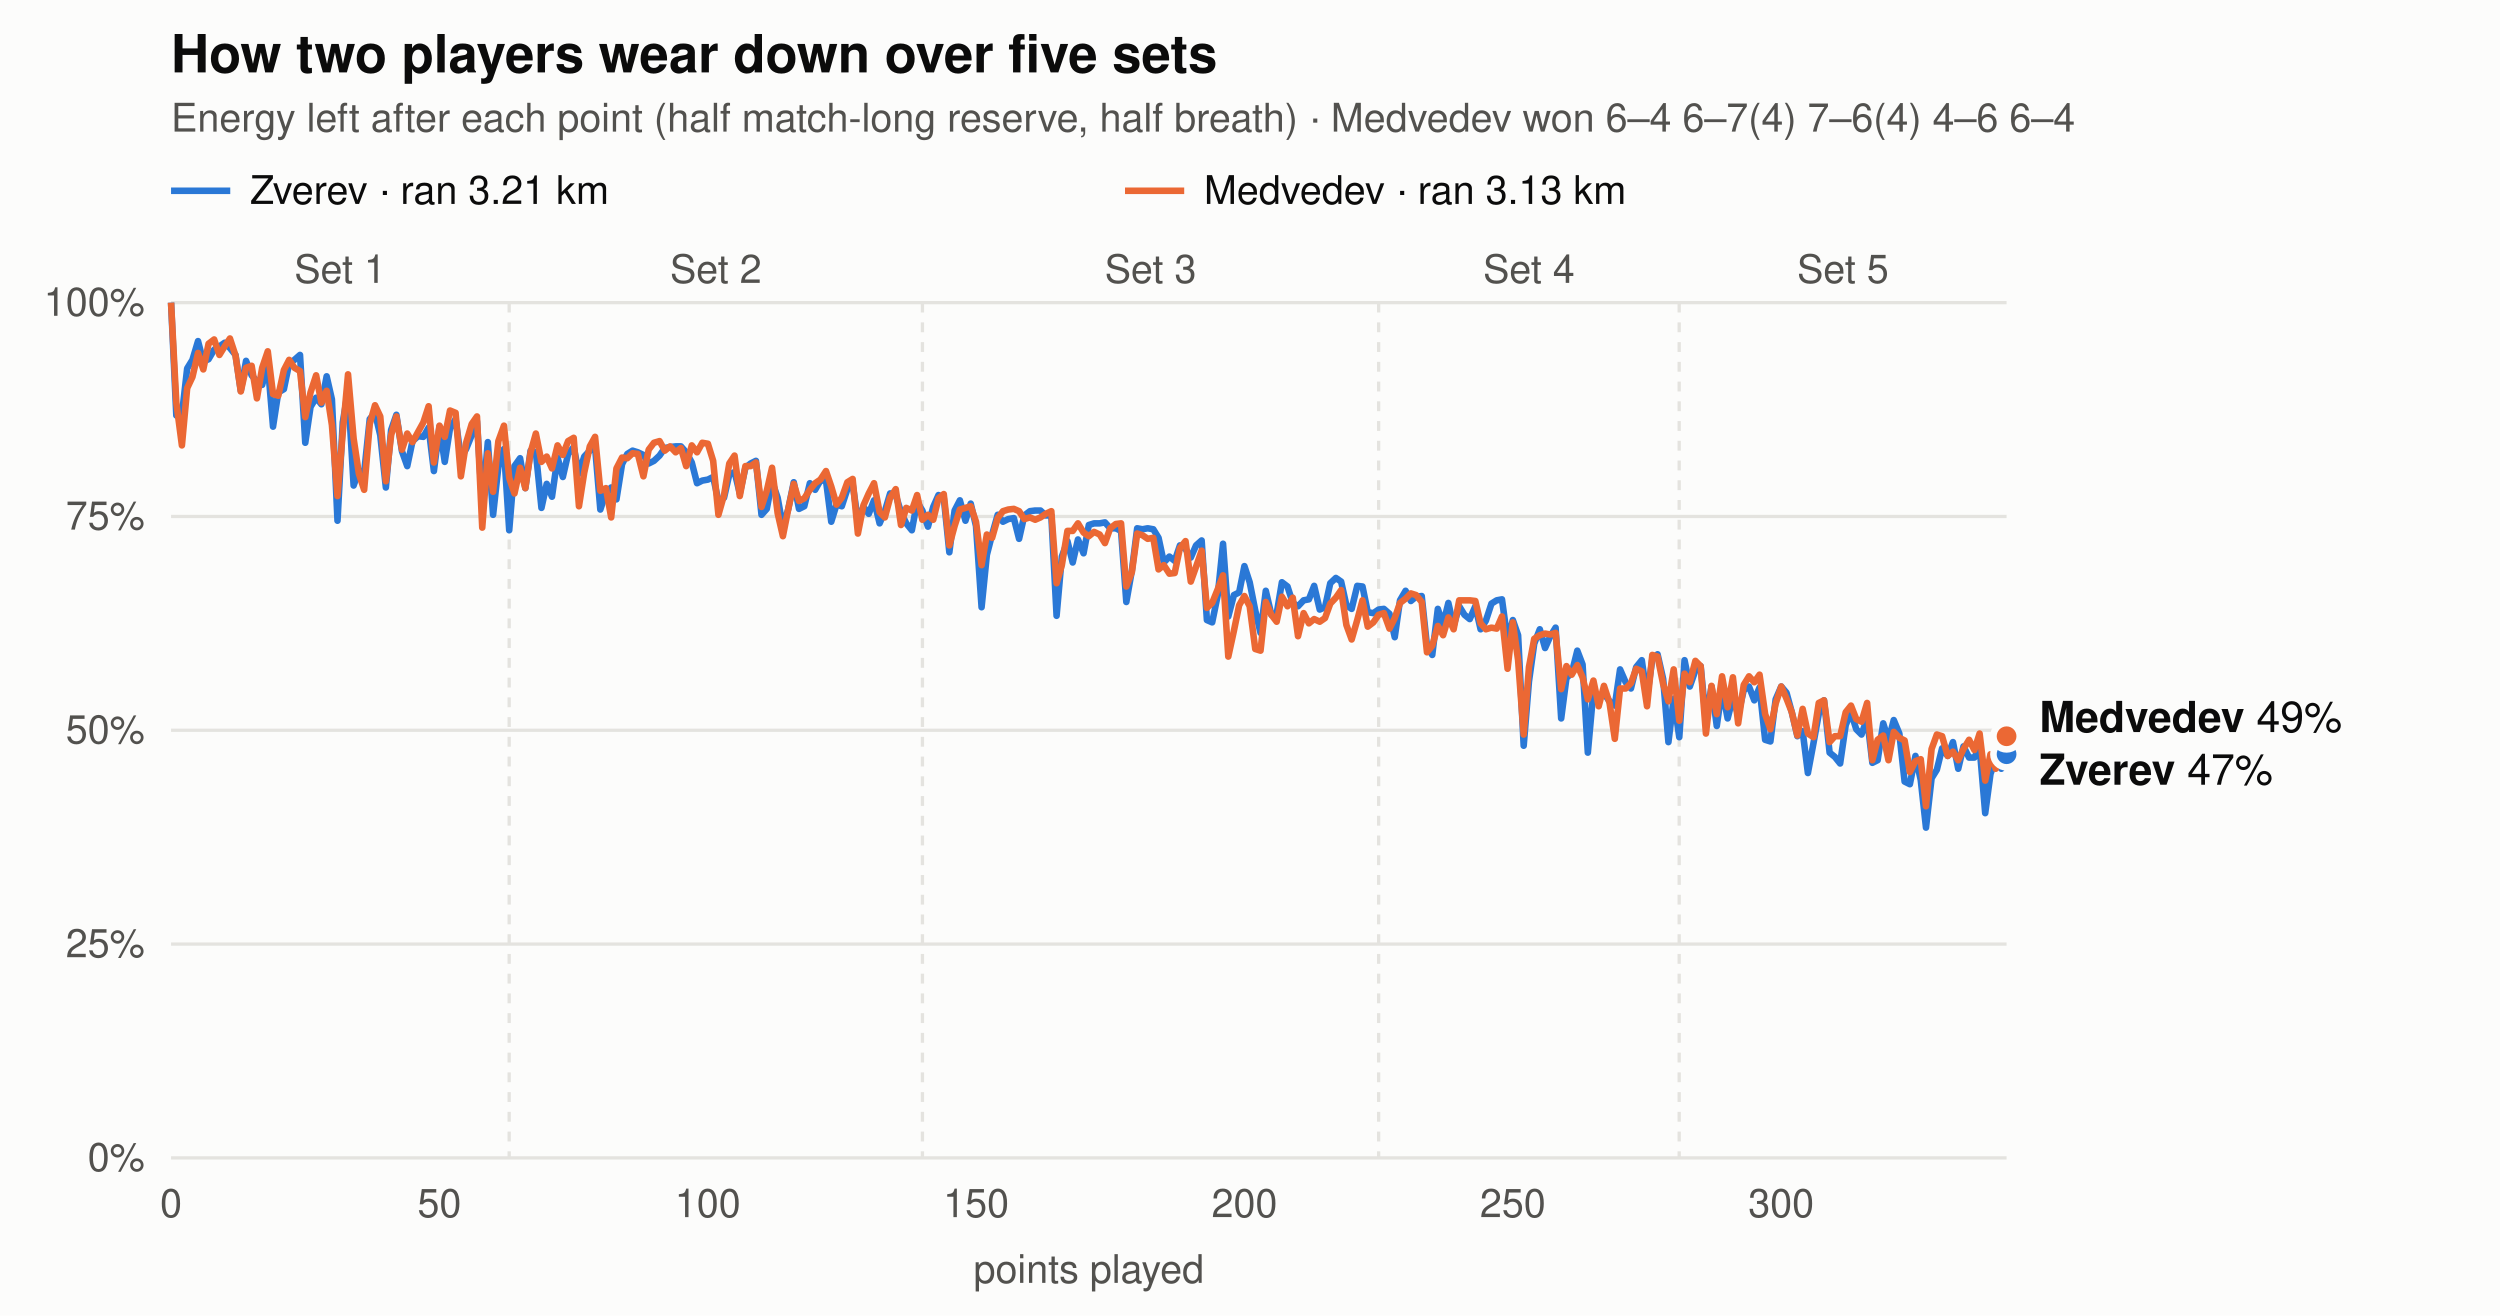
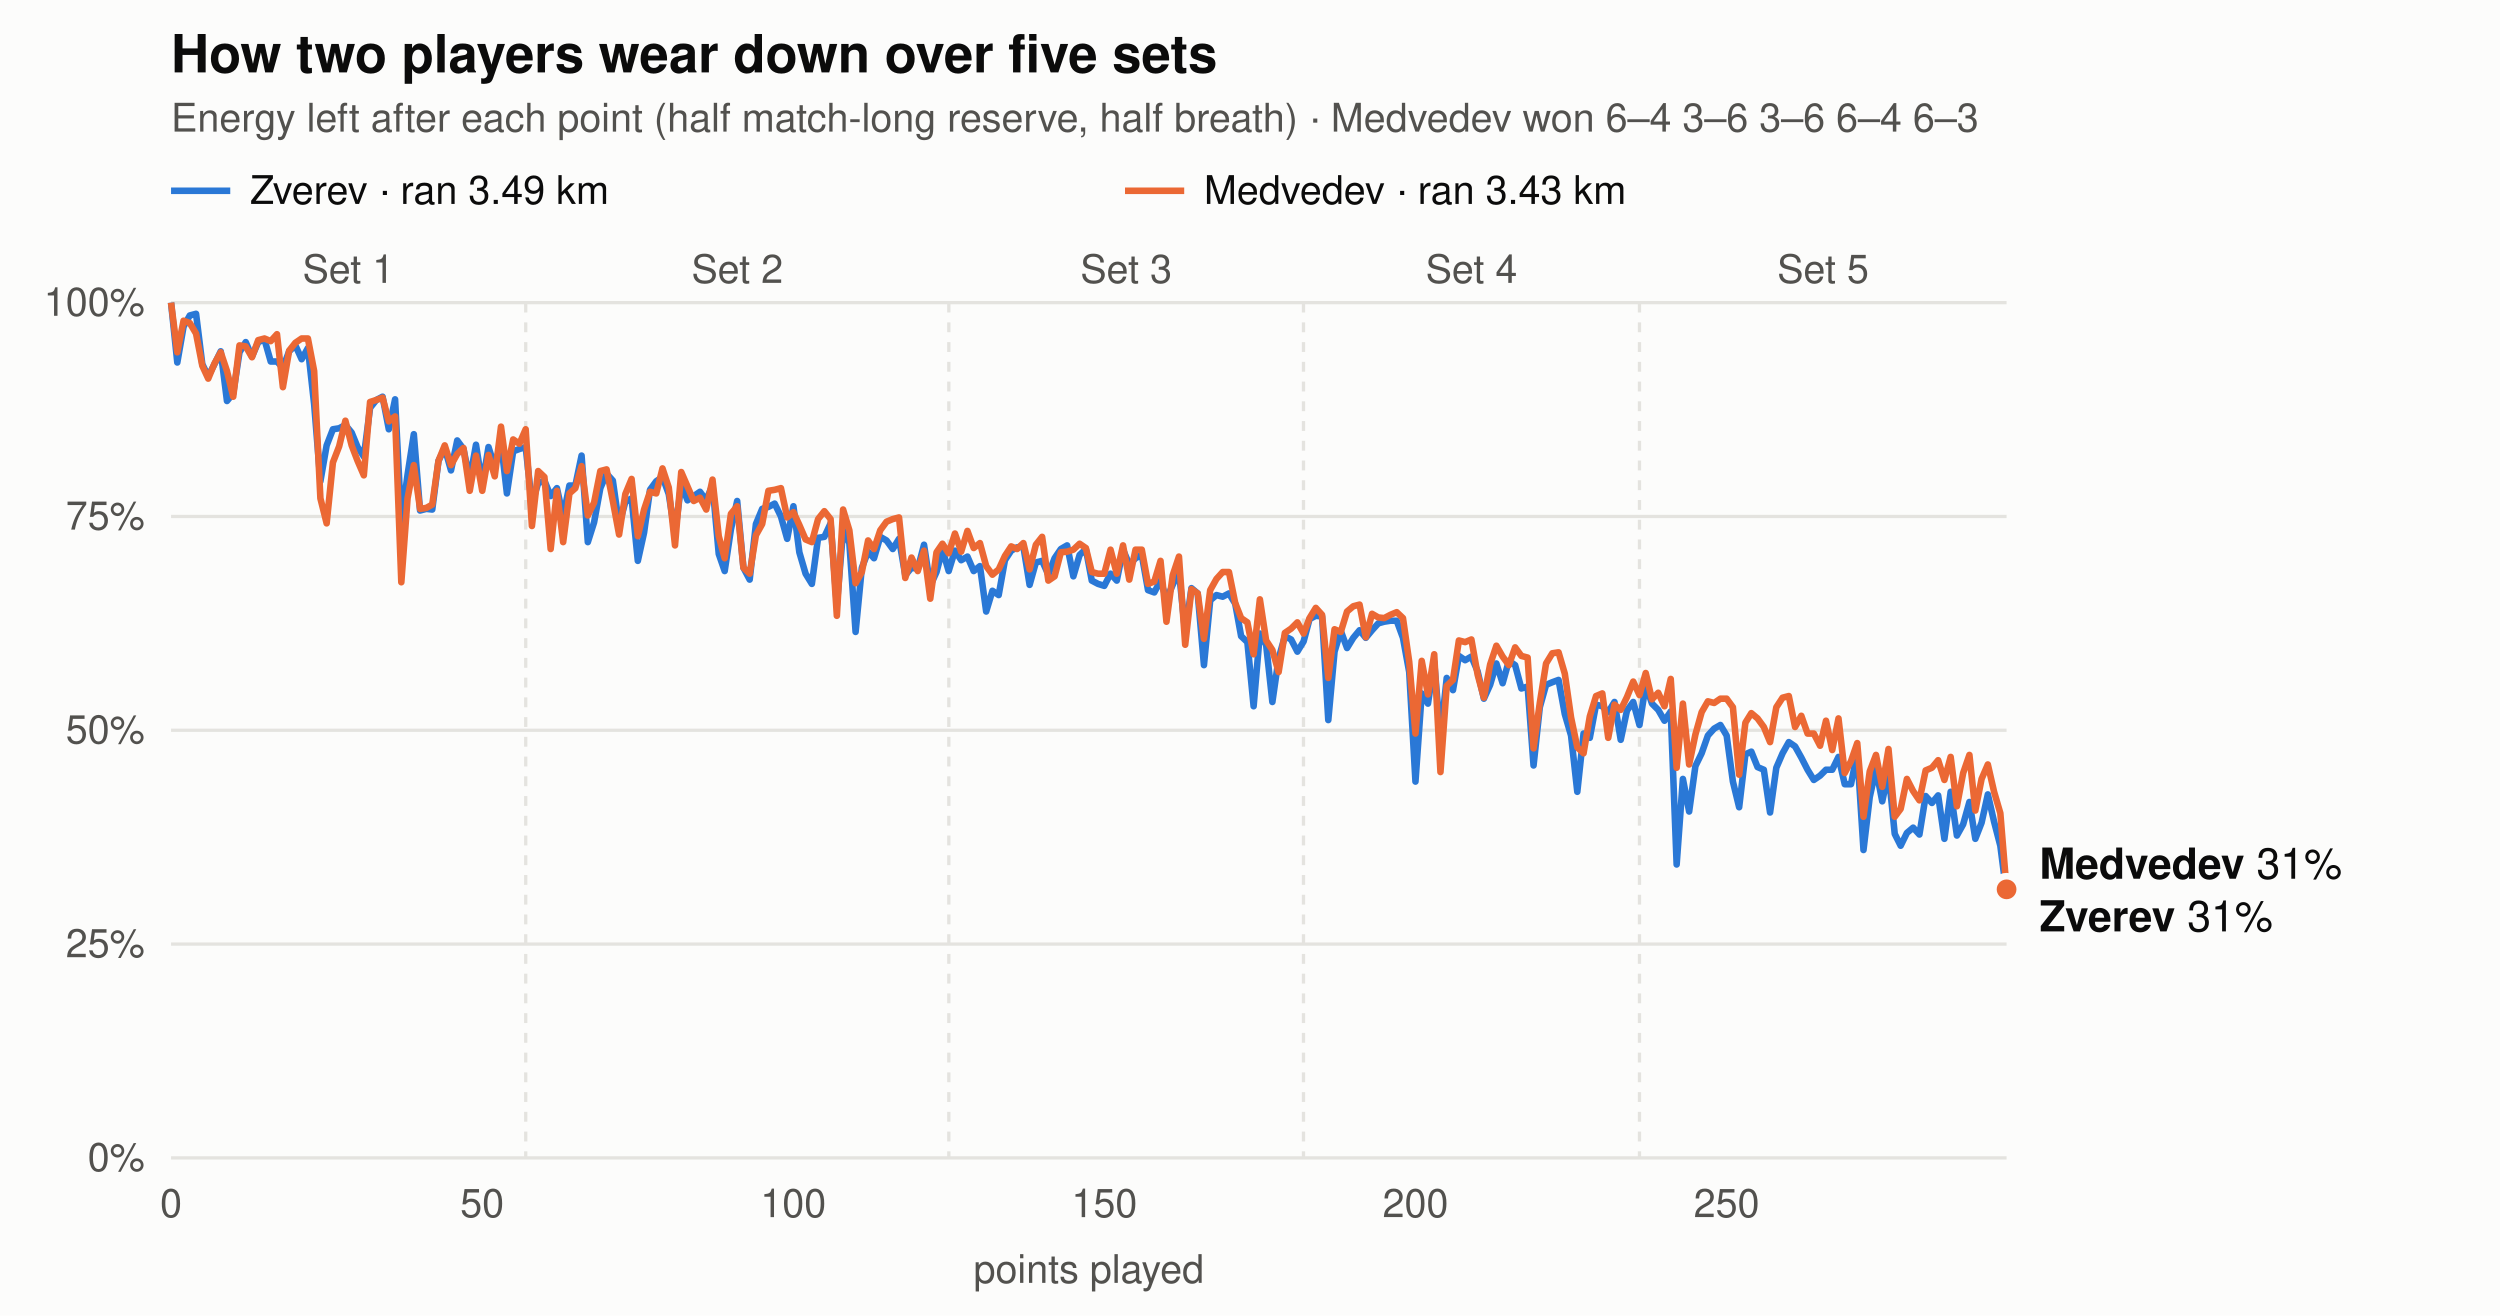
<svg xmlns="http://www.w3.org/2000/svg" viewBox="0 0 760 400" width="760" height="400" font-family="-apple-system,BlinkMacSystemFont,Segoe UI,Helvetica,Arial,sans-serif" role="img" aria-label="Energy left after each point of a five-set match">
  <rect width="760" height="400" fill="#fcfcfb" />
  <text x="52" y="22" font-size="16" font-weight="600" fill="#0b0b0b">How two players wear down over five sets</text>
-   <text x="52" y="40" font-size="12" fill="#52514e">Energy left after each point (half match-long reserve, half breath) · Medvedev won 6–4 6–7(4) 7–6(4) 4–6 6–4</text>
+   <text x="52" y="40" font-size="12" fill="#52514e">Energy left after each point (half match-long reserve, half breath) · Medvedev won 6–4 3–6 3–6 6–4 6–3</text>
  <line x1="52" x2="70" y1="58" y2="58" stroke="#2a78d6" stroke-width="2" />
-   <text x="76" y="62" font-size="12" fill="#0b0b0b">Zverev · ran 3.21 km</text>
+   <text x="76" y="62" font-size="12" fill="#0b0b0b">Zverev · ran 3.49 km</text>
  <line x1="342" x2="360" y1="58" y2="58" stroke="#eb6834" stroke-width="2" />
-   <text x="366" y="62" font-size="12" fill="#0b0b0b">Medvedev · ran 3.13 km</text>
+   <text x="366" y="62" font-size="12" fill="#0b0b0b">Medvedev · ran 3.43 km</text>
  <line x1="52" x2="610" y1="352" y2="352" stroke="#e4e3df" />
  <text x="44" y="356" text-anchor="end" font-size="12" fill="#52514e">0%</text>
  <line x1="52" x2="610" y1="287" y2="287" stroke="#e4e3df" />
  <text x="44" y="291" text-anchor="end" font-size="12" fill="#52514e">25%</text>
  <line x1="52" x2="610" y1="222" y2="222" stroke="#e4e3df" />
  <text x="44" y="226" text-anchor="end" font-size="12" fill="#52514e">50%</text>
  <line x1="52" x2="610" y1="157" y2="157" stroke="#e4e3df" />
  <text x="44" y="161" text-anchor="end" font-size="12" fill="#52514e">75%</text>
  <line x1="52" x2="610" y1="92" y2="92" stroke="#e4e3df" />
  <text x="44" y="96" text-anchor="end" font-size="12" fill="#52514e">100%</text>
  <text x="52" y="370" text-anchor="middle" font-size="12" fill="#52514e">0</text>
-   <text x="133.579" y="370" text-anchor="middle" font-size="12" fill="#52514e">50</text>
-   <text x="215.158" y="370" text-anchor="middle" font-size="12" fill="#52514e">100</text>
-   <text x="296.737" y="370" text-anchor="middle" font-size="12" fill="#52514e">150</text>
-   <text x="378.316" y="370" text-anchor="middle" font-size="12" fill="#52514e">200</text>
-   <text x="459.895" y="370" text-anchor="middle" font-size="12" fill="#52514e">250</text>
-   <text x="541.474" y="370" text-anchor="middle" font-size="12" fill="#52514e">300</text>
-   <line x1="154.789" x2="154.789" y1="92" y2="352" stroke="#e4e3df" stroke-dasharray="3 3" />
-   <line x1="280.421" x2="280.421" y1="92" y2="352" stroke="#e4e3df" stroke-dasharray="3 3" />
-   <line x1="419.105" x2="419.105" y1="92" y2="352" stroke="#e4e3df" stroke-dasharray="3 3" />
-   <line x1="510.474" x2="510.474" y1="92" y2="352" stroke="#e4e3df" stroke-dasharray="3 3" />
-   <text x="103.395" y="86" text-anchor="middle" font-size="12" fill="#52514e">Set 1</text>
-   <text x="217.605" y="86" text-anchor="middle" font-size="12" fill="#52514e">Set 2</text>
-   <text x="349.763" y="86" text-anchor="middle" font-size="12" fill="#52514e">Set 3</text>
-   <text x="464.789" y="86" text-anchor="middle" font-size="12" fill="#52514e">Set 4</text>
-   <text x="560.237" y="86" text-anchor="middle" font-size="12" fill="#52514e">Set 5</text>
-   <polyline points="52.0,92.0 53.6,126.3 55.3,126.1 56.9,112.0 58.5,109.4 60.2,103.7 61.8,109.9 63.4,109.2 65.1,106.3 66.7,105.3 68.3,104.2 69.9,105.8 71.6,107.9 73.2,118.8 74.8,109.7 76.5,114.1 78.1,115.9 79.7,117.0 81.4,110.7 83.0,129.7 84.6,119.3 86.3,118.3 87.9,110.5 89.5,109.4 91.2,107.9 92.8,134.6 94.4,123.7 96.1,120.9 97.7,122.9 99.3,114.4 100.9,121.4 102.6,158.3 104.2,128.4 105.8,118.8 107.5,147.6 109.1,143.0 110.7,143.7 112.4,127.4 114.0,125.5 115.6,132.3 117.3,148.2 118.9,130.7 120.5,126.1 122.2,137.2 123.8,141.7 125.4,134.1 127.1,132.6 128.7,132.8 130.3,130.0 131.9,143.2 133.6,129.7 135.2,140.4 136.8,130.2 138.5,127.4 140.1,139.1 141.7,136.5 143.4,132.3 145.0,128.1 146.6,153.9 148.3,134.4 149.9,156.5 151.5,141.9 153.2,136.5 154.8,161.2 156.4,141.7 158.1,139.3 159.7,148.4 161.3,137.0 162.9,137.5 164.6,154.4 166.2,147.1 167.8,151.0 169.5,139.1 171.1,145.0 172.7,138.0 174.4,135.9 176.0,144.0 177.6,138.8 179.3,137.0 180.9,135.9 182.5,154.9 184.2,149.7 185.8,148.2 187.4,151.8 189.1,141.1 190.7,138.0 192.3,137.0 193.9,137.5 195.6,138.3 197.2,140.9 198.8,140.1 200.5,138.5 202.1,136.2 203.7,135.9 205.4,135.7 207.0,135.7 208.6,137.5 210.3,140.6 211.9,146.9 213.5,146.1 215.2,145.8 216.8,145.0 218.4,152.3 220.1,151.3 221.7,144.3 223.3,143.5 224.9,150.0 226.6,142.2 228.2,140.9 229.8,140.1 231.5,156.5 233.1,154.7 234.7,146.3 236.4,151.3 238.0,160.1 239.6,154.9 241.3,146.6 242.9,154.7 244.5,153.9 246.2,146.9 247.8,148.9 249.4,146.1 251.1,146.1 252.7,158.6 254.3,153.4 255.9,153.9 257.6,148.7 259.2,147.1 260.8,158.3 262.5,154.1 264.1,156.2 265.7,152.1 267.4,159.1 269.0,155.4 270.6,150.0 272.3,150.5 273.9,155.7 275.5,159.1 277.2,161.2 278.8,152.6 280.4,155.2 282.1,160.1 283.7,154.1 285.3,150.5 286.9,151.3 288.6,167.9 290.2,155.2 291.8,152.1 293.5,158.3 295.1,153.1 296.7,159.9 298.4,184.6 300.0,168.7 301.6,162.5 303.3,156.5 304.9,158.6 306.5,157.8 308.2,157.5 309.8,163.8 311.4,156.7 313.1,155.4 314.7,155.2 316.3,155.2 317.9,156.7 319.6,156.7 321.2,187.2 322.8,169.2 324.5,164.5 326.1,171.0 327.7,164.0 329.4,168.2 331.0,159.6 332.6,159.1 334.3,159.1 335.9,158.8 337.5,160.6 339.2,160.6 340.8,161.4 342.4,183.0 344.1,173.4 345.7,160.6 347.3,160.9 348.9,160.6 350.6,160.9 352.2,163.5 353.8,171.0 355.5,169.2 357.1,170.5 358.7,165.8 360.4,166.9 362.0,169.5 363.6,165.8 365.3,164.3 366.9,188.5 368.5,189.2 370.2,180.9 371.8,165.3 373.4,187.4 375.1,180.9 376.7,180.1 378.3,172.1 379.9,177.0 381.6,185.6 383.2,192.4 384.8,179.6 386.5,186.9 388.1,186.6 389.7,177.0 391.4,178.3 393.0,183.3 394.6,184.3 396.3,182.5 397.9,182.2 399.5,178.1 401.2,185.3 402.8,184.6 404.4,177.3 406.1,175.7 407.7,176.8 409.3,184.0 410.9,185.1 412.6,178.1 414.2,178.3 415.8,186.1 417.5,186.4 419.1,185.3 420.7,185.1 422.4,186.6 424.0,193.7 425.6,182.5 427.3,179.6 428.9,182.7 430.5,181.4 432.2,181.2 433.8,196.3 435.4,199.1 437.1,185.1 438.7,189.8 440.3,183.3 441.9,190.3 443.6,184.3 445.2,186.9 446.8,188.2 448.5,184.3 450.1,191.3 451.7,188.7 453.4,183.5 455.0,182.5 456.6,182.2 458.3,194.7 459.9,188.5 461.5,193.1 463.2,226.7 464.8,207.2 466.4,195.7 468.1,191.3 469.7,197.0 471.3,193.4 472.9,190.8 474.6,218.4 476.2,206.1 477.8,204.6 479.5,197.8 481.1,202.0 482.7,228.8 484.4,210.0 486.0,211.9 487.6,210.8 489.3,213.2 490.9,214.5 492.5,203.5 494.2,207.4 495.8,209.3 497.4,202.8 499.1,200.7 500.7,211.9 502.3,200.4 503.9,198.9 505.6,206.4 507.2,225.6 508.8,212.4 510.5,224.1 512.1,200.7 513.7,208.7 515.4,203.8 517.0,202.5 518.6,219.1 520.3,208.7 521.9,220.7 523.5,209.3 525.2,218.4 526.8,212.1 528.4,217.3 530.1,209.8 531.7,208.7 533.3,212.9 534.9,209.0 536.6,224.9 538.2,225.4 539.8,212.6 541.5,208.7 543.1,210.6 544.7,216.5 546.4,223.8 548.0,222.3 549.6,235.0 551.3,225.9 552.9,217.1 554.5,212.9 556.2,228.8 557.8,230.1 559.4,232.1 561.1,220.4 562.7,216.5 564.3,221.7 565.9,223.3 567.6,218.4 569.2,231.9 570.8,231.1 572.5,219.9 574.1,225.1 575.7,218.9 577.4,223.0 579.0,237.6 580.6,238.4 582.3,229.8 583.9,237.1 585.5,251.6 587.2,236.6 588.8,234.0 590.4,227.5 592.1,229.8 593.7,225.6 595.3,233.7 596.9,226.9 598.6,230.3 600.2,230.3 601.8,227.2 603.5,247.2 605.1,235.3 606.7,230.8 608.4,233.7 610.0,229.3" fill="none" stroke="#2a78d6" stroke-width="2" stroke-linejoin="round" />
-   <polyline points="52.0,92.0 53.6,122.4 55.3,135.4 56.9,118.0 58.5,114.6 60.2,107.3 61.8,112.3 63.4,104.5 65.1,103.2 66.7,107.9 68.3,105.3 69.9,102.9 71.6,108.1 73.2,119.0 74.8,111.8 76.5,111.2 78.1,121.1 79.7,111.8 81.4,106.8 83.0,119.8 84.6,120.3 86.3,112.5 87.9,109.4 89.5,111.8 91.2,112.8 92.8,126.8 94.4,119.3 96.1,114.1 97.7,122.4 99.3,118.8 100.9,129.2 102.6,150.8 104.2,131.5 105.8,113.8 107.5,133.3 109.1,144.0 110.7,148.9 112.4,128.9 114.0,123.2 115.6,126.6 117.3,146.3 118.9,132.3 120.5,126.6 122.2,136.7 123.8,131.8 125.4,134.4 127.1,131.3 128.7,128.4 130.3,123.5 131.9,140.6 133.6,129.4 135.2,132.8 136.8,124.8 138.5,125.5 140.1,144.8 141.7,134.6 143.4,128.9 145.0,126.6 146.6,160.4 148.3,137.8 149.9,149.5 151.5,134.1 153.2,129.4 154.8,145.3 156.4,150.0 158.1,142.2 159.7,148.4 161.3,137.5 162.9,131.8 164.6,140.4 166.2,138.8 167.8,142.4 169.5,135.4 171.1,138.3 172.7,134.1 174.4,133.1 176.0,153.9 177.6,143.7 179.3,135.7 180.9,132.8 182.5,149.2 184.2,148.4 185.8,157.3 187.4,142.4 189.1,139.1 190.7,139.3 192.3,137.8 193.9,138.0 195.6,144.8 197.2,136.7 198.8,134.6 200.5,134.1 202.1,137.0 203.7,135.7 205.4,137.5 207.0,136.2 208.6,141.7 210.3,135.4 211.9,137.5 213.5,134.6 215.2,134.9 216.8,140.1 218.4,156.5 220.1,150.5 221.7,140.9 223.3,138.5 224.9,150.8 226.6,141.7 228.2,141.7 229.8,140.6 231.5,154.1 233.1,149.2 234.7,142.2 236.4,156.0 238.0,163.0 239.6,154.9 241.3,147.1 242.9,152.3 244.5,151.5 246.2,148.9 247.8,146.9 249.4,145.8 251.1,143.2 252.7,147.9 254.3,153.4 255.9,151.3 257.6,146.6 259.2,145.6 260.8,162.2 262.5,153.6 264.1,150.0 265.7,146.9 267.4,155.7 269.0,157.3 270.6,151.3 272.3,148.7 273.9,159.6 275.5,154.4 277.2,155.2 278.8,150.5 280.4,158.0 282.1,156.5 283.7,158.0 285.3,151.5 286.9,150.2 288.6,165.8 290.2,159.9 291.8,154.9 293.5,154.4 295.1,153.9 296.7,158.6 298.4,171.8 300.0,162.5 301.6,163.5 303.3,157.5 304.9,155.4 306.5,154.9 308.2,154.7 309.8,155.4 311.4,157.8 313.1,157.3 314.7,158.0 316.3,157.3 317.9,156.2 319.6,155.4 321.2,177.3 322.8,171.8 324.5,161.4 326.1,161.4 327.7,159.1 329.4,161.9 331.0,163.0 332.6,161.7 334.3,162.5 335.9,165.1 337.5,160.6 339.2,159.3 340.8,159.1 342.4,178.3 344.1,173.9 345.7,162.2 347.3,162.7 348.9,163.8 350.6,163.5 352.2,173.1 353.8,171.8 355.5,174.4 357.1,174.2 358.7,166.6 360.4,164.5 362.0,176.8 363.6,172.3 365.3,167.4 366.9,184.8 368.5,183.3 370.2,179.1 371.8,174.9 373.4,199.6 375.1,191.8 376.7,184.0 378.3,181.2 379.9,184.3 381.6,197.3 383.2,197.8 384.8,183.0 386.5,186.9 388.1,189.0 389.7,181.4 391.4,184.3 393.0,181.7 394.6,193.4 396.3,186.4 397.9,189.5 399.5,188.2 401.2,189.0 402.8,187.9 404.4,183.5 406.1,181.7 407.7,179.4 409.3,190.0 410.9,194.4 412.6,188.5 414.2,182.5 415.8,190.5 417.5,189.2 419.1,186.9 420.7,186.4 422.4,191.1 424.0,187.9 425.6,183.3 427.3,182.0 428.9,180.4 430.5,180.9 432.2,183.0 433.8,198.3 435.4,196.3 437.1,190.3 438.7,193.1 440.3,187.7 441.9,191.3 443.6,182.5 445.2,182.5 446.8,182.5 448.5,182.7 450.1,189.5 451.7,191.3 453.4,190.8 455.0,191.1 456.6,187.4 458.3,203.3 459.9,189.2 461.5,200.7 463.2,223.3 464.8,202.8 466.4,194.2 468.1,193.1 469.7,192.6 471.3,192.9 472.9,192.4 474.6,209.5 476.2,202.5 477.8,205.1 479.5,202.2 481.1,205.9 482.7,212.6 484.4,206.9 486.0,214.7 487.6,208.5 489.3,213.7 490.9,224.6 492.5,209.3 494.2,209.3 495.8,207.7 497.4,203.3 499.1,204.1 500.7,214.7 502.3,199.1 503.9,199.6 505.6,208.0 507.2,213.2 508.8,203.5 510.5,219.1 512.1,204.8 513.7,207.4 515.4,200.9 517.0,202.5 518.6,223.0 520.3,208.5 521.9,217.1 523.5,205.6 525.2,215.0 526.8,205.9 528.4,219.9 530.1,208.2 531.7,205.6 533.3,207.4 534.9,205.1 536.6,217.1 538.2,221.7 539.8,213.9 541.5,208.7 543.1,212.4 544.7,216.5 546.4,223.6 548.0,215.5 549.6,223.0 551.3,224.1 552.9,213.7 554.5,212.9 556.2,225.6 557.8,223.8 559.4,223.8 561.1,216.5 562.7,214.5 564.3,218.6 565.9,219.4 567.6,213.7 569.2,231.1 570.8,224.9 572.5,223.6 574.1,231.1 575.7,222.5 577.4,224.3 579.0,225.1 580.6,234.7 582.3,231.4 583.9,230.8 585.5,245.1 587.2,227.7 588.8,223.3 590.4,223.8 592.1,229.8 593.7,228.5 595.3,231.1 596.9,227.7 598.6,224.9 600.2,228.0 601.8,223.0 603.5,237.3 605.1,229.3 606.7,233.7 608.4,225.6 610.0,223.8" fill="none" stroke="#eb6834" stroke-width="2" stroke-linejoin="round" />
-   <circle cx="610" cy="229.28" r="4" fill="#2a78d6" stroke="#fcfcfb" stroke-width="2" />
-   <text x="620" y="238.55" font-size="13" fill="#0b0b0b">
-     <tspan font-weight="600">Zverev</tspan> 47%</text>
-   <circle cx="610" cy="223.82" r="4" fill="#eb6834" stroke="#fcfcfb" stroke-width="2" />
-   <text x="620" y="222.55" font-size="13" fill="#0b0b0b">
-     <tspan font-weight="600">Medvedev</tspan> 49%</text>
+   <text x="146.576" y="370" text-anchor="middle" font-size="12" fill="#52514e">50</text>
+   <text x="241.153" y="370" text-anchor="middle" font-size="12" fill="#52514e">100</text>
+   <text x="335.729" y="370" text-anchor="middle" font-size="12" fill="#52514e">150</text>
+   <text x="430.305" y="370" text-anchor="middle" font-size="12" fill="#52514e">200</text>
+   <text x="524.881" y="370" text-anchor="middle" font-size="12" fill="#52514e">250</text>
+   <line x1="159.817" x2="159.817" y1="92" y2="352" stroke="#e4e3df" stroke-dasharray="3 3" />
+   <line x1="288.441" x2="288.441" y1="92" y2="352" stroke="#e4e3df" stroke-dasharray="3 3" />
+   <line x1="396.258" x2="396.258" y1="92" y2="352" stroke="#e4e3df" stroke-dasharray="3 3" />
+   <line x1="498.4" x2="498.4" y1="92" y2="352" stroke="#e4e3df" stroke-dasharray="3 3" />
+   <text x="105.908" y="86" text-anchor="middle" font-size="12" fill="#52514e">Set 1</text>
+   <text x="224.129" y="86" text-anchor="middle" font-size="12" fill="#52514e">Set 2</text>
+   <text x="342.349" y="86" text-anchor="middle" font-size="12" fill="#52514e">Set 3</text>
+   <text x="447.329" y="86" text-anchor="middle" font-size="12" fill="#52514e">Set 4</text>
+   <text x="554.2" y="86" text-anchor="middle" font-size="12" fill="#52514e">Set 5</text>
+   <polyline points="52.0,92.0 53.9,110.2 55.8,99.3 57.7,95.9 59.6,95.4 61.5,110.7 63.3,114.4 65.2,110.7 67.1,106.8 69.0,121.9 70.9,119.6 72.8,107.1 74.7,104.0 76.6,108.4 78.5,104.0 80.4,103.2 82.3,109.9 84.2,109.9 86.0,111.8 87.9,106.8 89.8,105.0 91.7,109.2 93.6,105.8 95.5,122.9 97.4,146.3 99.3,135.4 101.2,130.5 103.1,130.2 105.0,129.2 106.9,131.5 108.7,135.9 110.6,138.8 112.5,124.0 114.4,121.6 116.3,120.6 118.2,130.5 120.1,121.4 122.0,158.6 123.9,144.3 125.8,132.0 127.7,155.2 129.6,154.7 131.4,154.9 133.3,140.1 135.2,136.2 137.1,143.0 139.0,133.9 140.9,136.5 142.8,145.8 144.7,135.2 146.6,147.4 148.5,135.9 150.4,141.9 152.3,134.4 154.1,150.0 156.0,137.2 157.9,136.5 159.8,135.9 161.7,153.1 163.6,146.9 165.5,146.1 167.4,150.8 169.3,148.4 171.2,157.0 173.1,147.6 174.9,147.6 176.8,138.5 178.7,164.8 180.6,158.8 182.5,148.4 184.4,144.0 186.3,146.1 188.2,159.6 190.1,152.6 192.0,151.5 193.9,170.5 195.8,161.9 197.6,148.9 199.5,146.3 201.4,145.0 203.3,150.2 205.2,162.2 207.1,147.1 209.0,152.1 210.9,150.8 212.8,149.5 214.7,152.1 216.6,147.4 218.5,168.4 220.3,173.6 222.2,160.9 224.1,152.3 226.0,172.6 227.9,176.2 229.8,159.3 231.7,154.7 233.6,154.1 235.5,153.1 237.4,157.0 239.3,163.8 241.2,153.9 243.0,167.9 244.9,174.4 246.8,177.5 248.7,163.5 250.6,163.2 252.5,159.1 254.4,184.0 256.3,161.2 258.2,165.1 260.1,192.1 262.0,172.6 263.9,167.7 265.7,169.7 267.6,163.2 269.5,164.3 271.4,166.9 273.3,163.8 275.2,174.9 277.1,172.6 279.0,172.9 280.9,165.6 282.8,178.1 284.7,173.9 286.5,167.1 288.4,173.6 290.3,167.4 292.2,170.3 294.1,169.2 296.0,173.6 297.9,172.1 299.8,185.9 301.7,179.6 303.6,180.9 305.5,170.3 307.4,167.4 309.2,166.4 311.1,166.1 313.0,177.8 314.9,171.0 316.8,170.5 318.7,174.7 320.6,169.7 322.5,166.9 324.4,165.8 326.3,175.2 328.2,168.7 330.1,166.9 331.9,176.5 333.8,177.5 335.7,178.1 337.6,174.4 339.5,176.5 341.4,167.1 343.3,171.6 345.2,169.7 347.1,168.7 349.0,179.4 350.9,180.1 352.8,176.5 354.6,182.2 356.5,177.8 358.4,173.6 360.3,192.4 362.2,178.8 364.1,180.4 366.0,202.2 367.9,182.5 369.8,180.9 371.7,181.4 373.6,180.4 375.5,183.5 377.3,193.4 379.2,195.2 381.1,214.7 383.0,192.6 384.9,196.0 386.8,213.4 388.7,200.2 390.6,193.4 392.5,194.4 394.4,198.1 396.3,195.0 398.1,188.2 400.0,187.2 401.9,187.4 403.8,218.9 405.7,198.1 407.6,191.8 409.5,197.0 411.4,193.9 413.3,191.6 415.2,193.9 417.1,191.6 419.0,189.5 420.8,189.0 422.7,188.7 424.6,188.7 426.5,193.9 428.4,204.3 430.3,237.6 432.2,210.8 434.1,213.9 436.0,201.2 437.9,224.1 439.8,206.1 441.7,209.8 443.5,199.4 445.4,200.7 447.3,199.6 449.2,204.1 451.1,212.4 453.0,208.2 454.9,201.7 456.8,207.7 458.7,200.9 460.6,202.2 462.5,209.3 464.4,208.7 466.2,232.7 468.1,215.0 470.0,208.2 471.9,207.4 473.8,206.7 475.7,217.1 477.6,223.6 479.5,240.7 481.4,223.0 483.3,224.3 485.2,214.2 487.1,214.7 488.9,216.5 490.8,213.4 492.7,224.9 494.6,216.0 496.5,213.4 498.4,220.4 500.3,208.2 502.2,213.9 504.1,215.8 506.0,219.1 507.9,216.3 509.7,262.8 511.6,236.8 513.5,246.7 515.4,232.9 517.3,229.0 519.2,223.6 521.1,221.5 523.0,220.4 524.9,223.6 526.8,237.6 528.7,245.4 530.6,229.3 532.4,228.5 534.3,233.2 536.2,234.0 538.1,247.0 540.0,233.4 541.9,229.0 543.8,225.6 545.7,226.9 547.6,230.3 549.5,234.0 551.4,237.1 553.3,235.8 555.1,234.0 557.0,234.0 558.9,230.1 560.8,238.4 562.7,238.4 564.6,228.8 566.5,258.4 568.4,242.3 570.3,233.7 572.2,243.6 574.1,234.7 576.0,253.5 577.8,257.1 579.7,253.2 581.6,251.6 583.5,253.7 585.4,242.0 587.3,244.1 589.2,241.8 591.1,255.0 593.0,240.7 594.9,254.0 596.8,250.6 598.7,243.8 600.5,255.0 602.4,250.1 604.3,241.5 606.2,249.8 608.1,257.1 610.0,271.9" fill="none" stroke="#2a78d6" stroke-width="2" stroke-linejoin="round" />
+   <polyline points="52.0,92.0 53.9,107.1 55.8,97.5 57.7,98.2 59.6,101.4 61.5,111.2 63.3,115.1 65.2,110.5 67.1,107.1 69.0,112.8 70.9,120.6 72.8,105.0 74.7,105.3 76.6,108.6 78.5,103.4 80.4,102.9 82.3,103.7 84.2,101.6 86.0,117.7 87.9,106.6 89.8,104.2 91.7,102.9 93.6,102.9 95.5,112.8 97.4,151.5 99.3,159.1 101.2,140.6 103.1,135.7 105.0,127.9 106.9,135.4 108.7,140.1 110.6,144.5 112.5,122.2 114.4,121.6 116.3,120.9 118.2,128.1 120.1,126.6 122.0,177.0 123.9,151.5 125.8,141.4 127.7,154.7 129.6,154.4 131.4,153.4 133.3,140.1 135.2,135.4 137.1,141.4 139.0,138.0 140.9,136.2 142.8,149.2 144.7,138.5 146.6,149.2 148.5,138.3 150.4,144.8 152.3,129.7 154.1,143.2 156.0,133.6 157.9,134.9 159.8,130.5 161.7,159.9 163.6,143.2 165.5,145.0 167.4,166.9 169.3,149.2 171.2,164.8 173.1,150.0 174.9,148.4 176.8,141.7 178.7,156.7 180.6,152.8 182.5,143.2 184.4,142.7 186.3,152.3 188.2,162.5 190.1,150.2 192.0,145.6 193.9,163.0 195.8,154.9 197.6,149.5 199.5,150.0 201.4,142.4 203.3,148.2 205.2,165.8 207.1,143.5 209.0,147.9 210.9,152.3 212.8,151.3 214.7,154.9 216.6,145.8 218.5,163.0 220.3,169.7 222.2,156.2 224.1,153.9 226.0,172.6 227.9,174.4 229.8,162.7 231.7,159.3 233.6,149.2 235.5,148.9 237.4,148.4 239.3,157.3 241.2,155.7 243.0,159.6 244.9,164.0 246.8,164.8 248.7,157.8 250.6,155.4 252.5,157.8 254.4,187.2 256.3,154.9 258.2,161.2 260.1,177.3 262.0,173.9 263.9,164.3 265.7,166.9 267.6,161.2 269.5,158.6 271.4,157.8 273.3,157.3 275.2,175.7 277.1,169.5 279.0,173.6 280.9,167.4 282.8,182.0 284.7,167.9 286.5,165.3 288.4,168.2 290.3,162.2 292.2,167.7 294.1,161.4 296.0,166.6 297.9,165.1 299.8,172.1 301.7,174.7 303.6,173.1 305.5,169.0 307.4,166.1 309.2,166.9 311.1,165.1 313.0,173.1 314.9,165.6 316.8,163.2 318.7,176.5 320.6,175.2 322.5,167.9 324.4,167.7 326.3,167.1 328.2,165.3 330.1,166.6 331.9,173.9 333.8,174.4 335.7,174.4 337.6,167.1 339.5,174.4 341.4,165.8 343.3,176.2 345.2,167.1 347.1,167.1 349.0,177.5 350.9,176.8 352.8,170.5 354.6,189.0 356.5,174.9 358.4,169.2 360.3,196.0 362.2,179.1 364.1,180.4 366.0,194.2 367.9,179.4 369.8,176.0 371.7,173.9 373.6,173.9 375.5,183.3 377.3,187.9 379.2,189.2 381.1,198.9 383.0,182.2 384.9,194.7 386.8,197.6 388.7,204.3 390.6,192.4 392.5,191.1 394.4,189.2 396.3,192.6 398.1,187.9 400.0,184.8 401.9,186.9 403.8,206.1 405.7,191.3 407.6,192.1 409.5,185.9 411.4,184.3 413.3,183.8 415.2,193.7 417.1,186.6 419.0,187.7 420.8,187.9 422.7,186.9 424.6,186.1 426.5,187.9 428.4,201.2 430.3,223.0 432.2,200.9 434.1,211.1 436.0,198.9 437.9,234.7 439.8,208.5 441.7,206.7 443.5,194.7 445.4,195.2 447.3,194.4 449.2,205.1 451.1,212.1 453.0,202.0 454.9,196.3 456.8,199.6 458.7,202.2 460.6,196.8 462.5,199.4 464.4,199.9 466.2,227.5 468.1,213.7 470.0,201.7 471.9,198.6 473.8,198.3 475.7,204.8 477.6,218.1 479.5,227.2 481.4,229.0 483.3,217.8 485.2,211.6 487.1,210.8 488.9,224.3 490.8,214.2 492.7,215.8 494.6,211.9 496.5,207.2 498.4,211.3 500.3,204.6 502.2,212.6 504.1,210.6 506.0,214.7 507.9,206.4 509.7,233.4 511.6,213.9 513.5,232.4 515.4,223.3 517.3,216.5 519.2,213.2 521.1,213.7 523.0,212.4 524.9,212.4 526.8,215.0 528.7,235.5 530.6,219.7 532.4,216.8 534.3,218.4 536.2,221.0 538.1,225.6 540.0,215.0 541.9,212.1 543.8,211.6 545.7,221.0 547.6,217.6 549.5,223.0 551.4,223.0 553.3,226.7 555.1,219.1 557.0,228.0 558.9,218.4 560.8,235.0 562.7,231.4 564.6,225.9 566.5,248.3 568.4,234.5 570.3,229.5 572.2,239.2 574.1,227.7 576.0,248.3 577.8,245.9 579.7,236.8 581.6,240.5 583.5,243.3 585.4,234.2 587.3,233.4 589.2,231.1 591.1,237.1 593.0,230.1 594.9,245.1 596.8,235.0 598.7,229.5 600.5,246.4 602.4,236.8 604.3,232.4 606.2,240.7 608.1,247.2 610.0,270.4" fill="none" stroke="#eb6834" stroke-width="2" stroke-linejoin="round" />
+   <circle cx="610" cy="271.92" r="4" fill="#2a78d6" stroke="#fcfcfb" stroke-width="2" />
+   <text x="620" y="283.14" font-size="13" fill="#0b0b0b">
+     <tspan font-weight="600">Zverev</tspan> 31%</text>
+   <circle cx="610" cy="270.36" r="4" fill="#eb6834" stroke="#fcfcfb" stroke-width="2" />
+   <text x="620" y="267.14" font-size="13" fill="#0b0b0b">
+     <tspan font-weight="600">Medvedev</tspan> 31%</text>
  <text x="331" y="390" text-anchor="middle" font-size="12" fill="#52514e">points played</text>
</svg>
